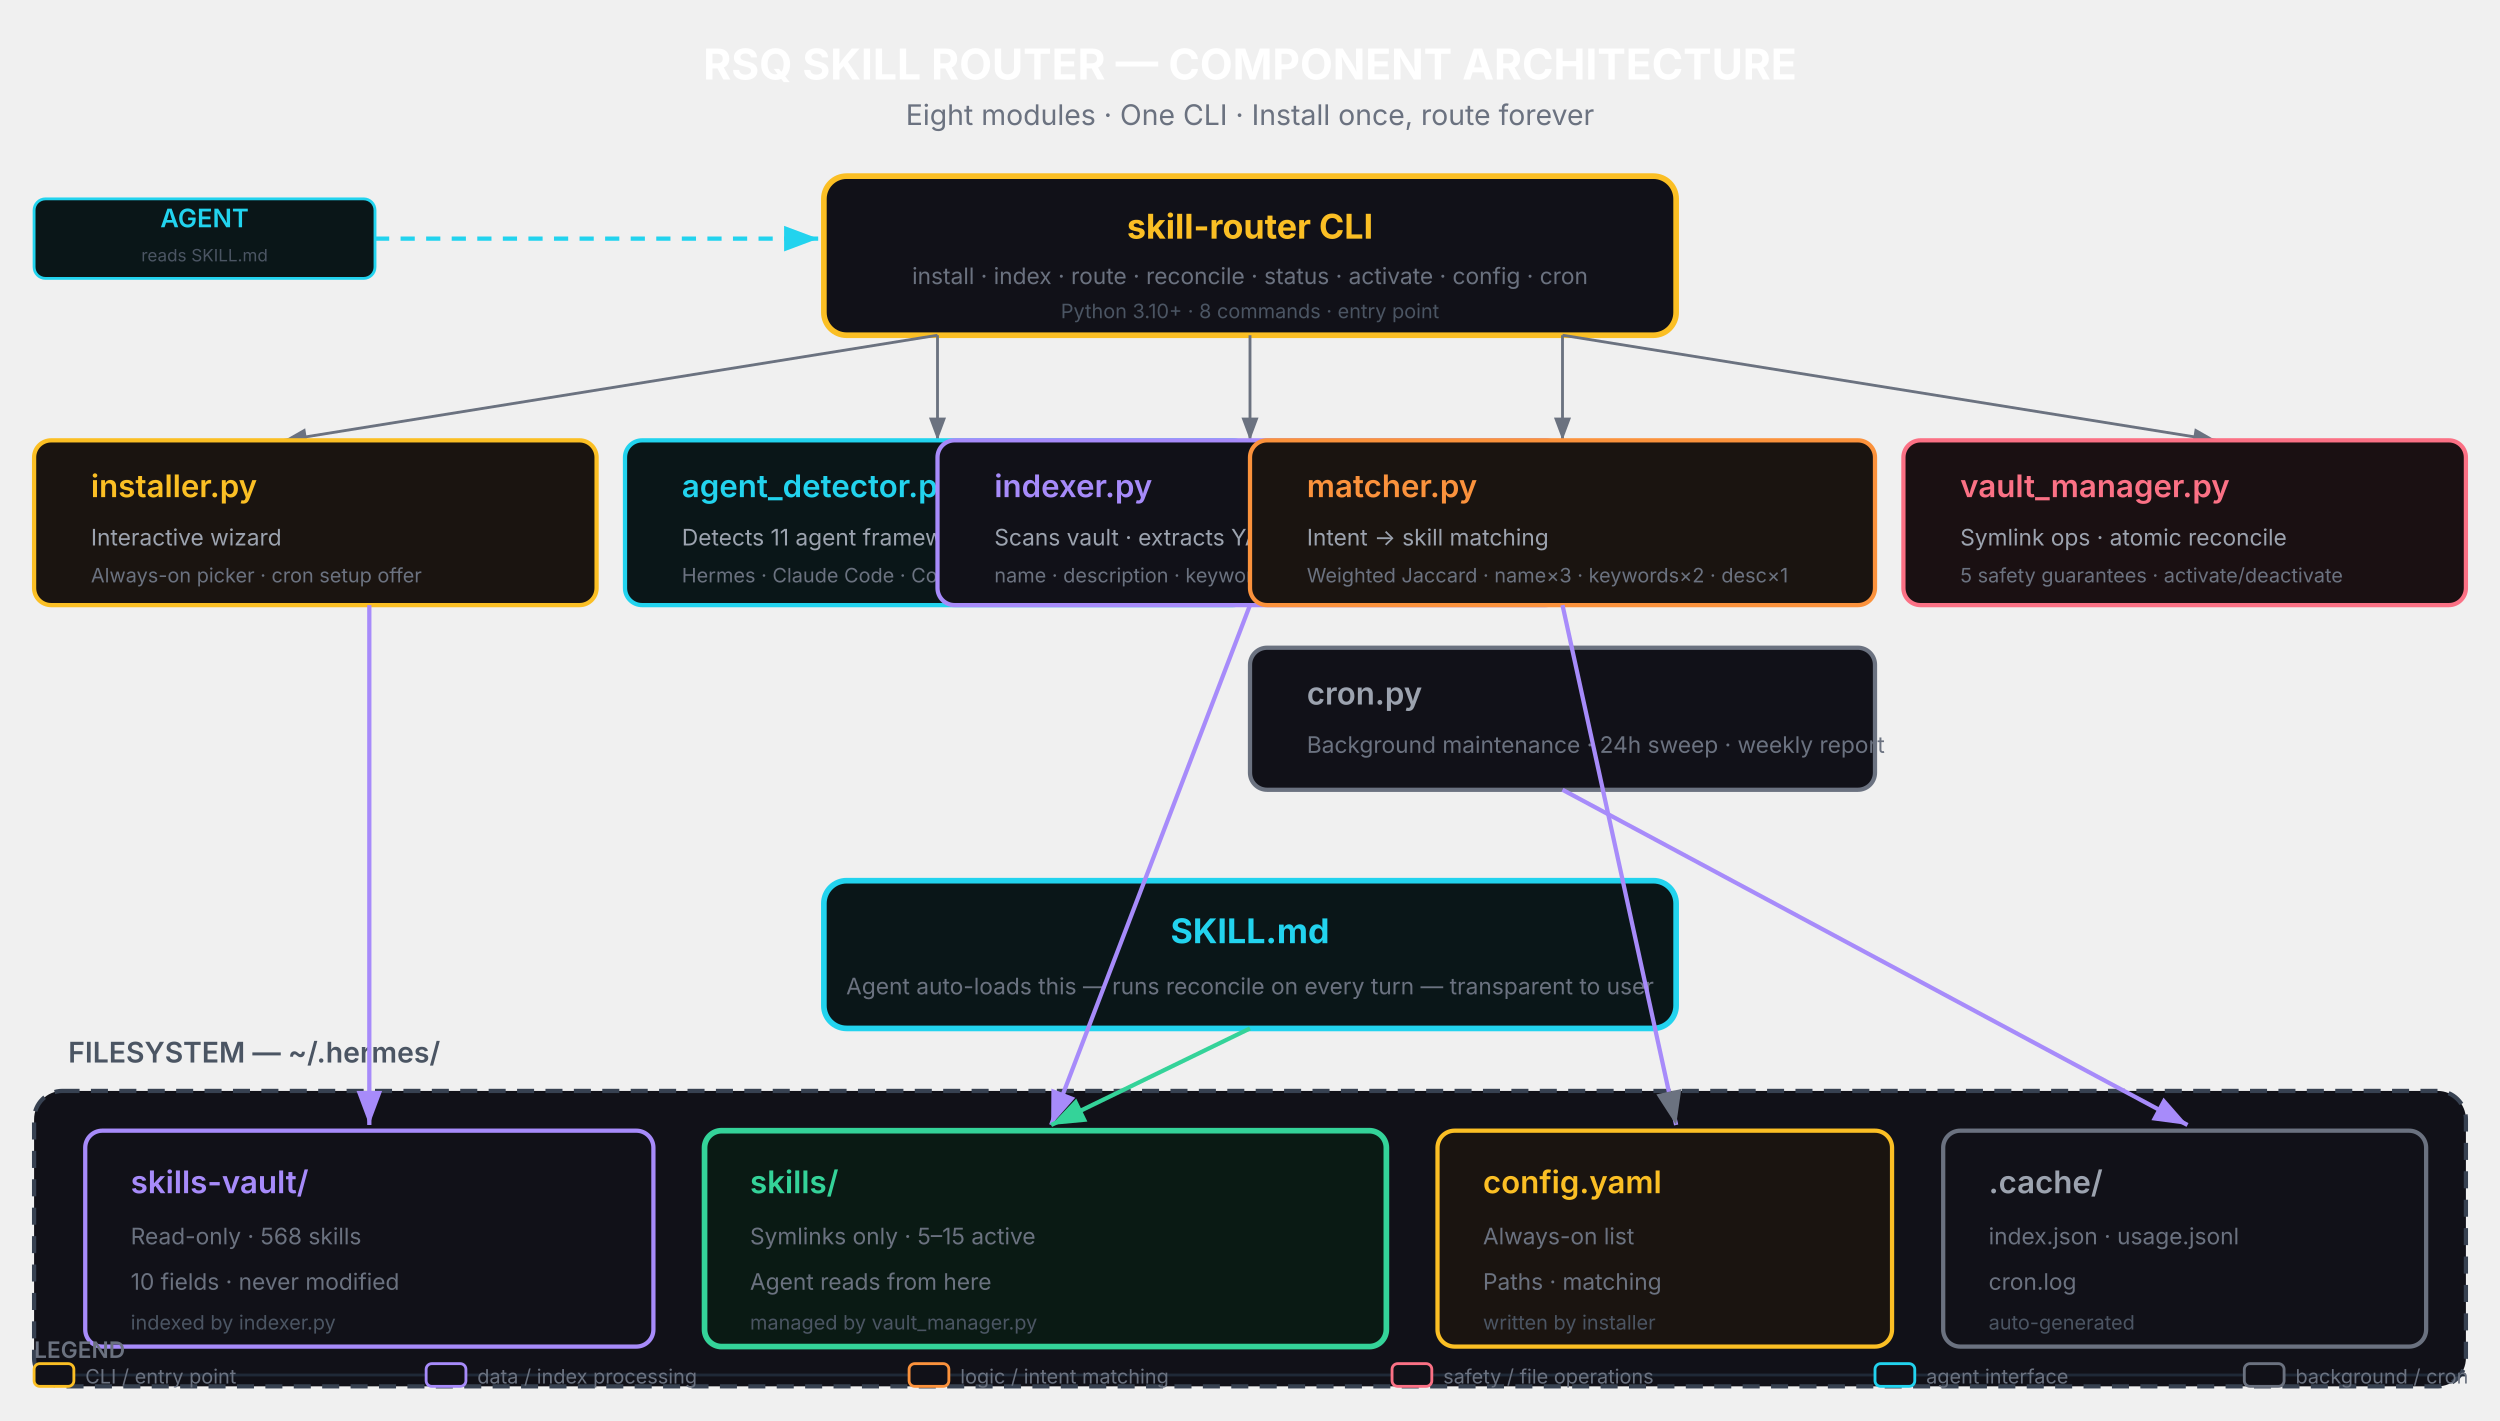
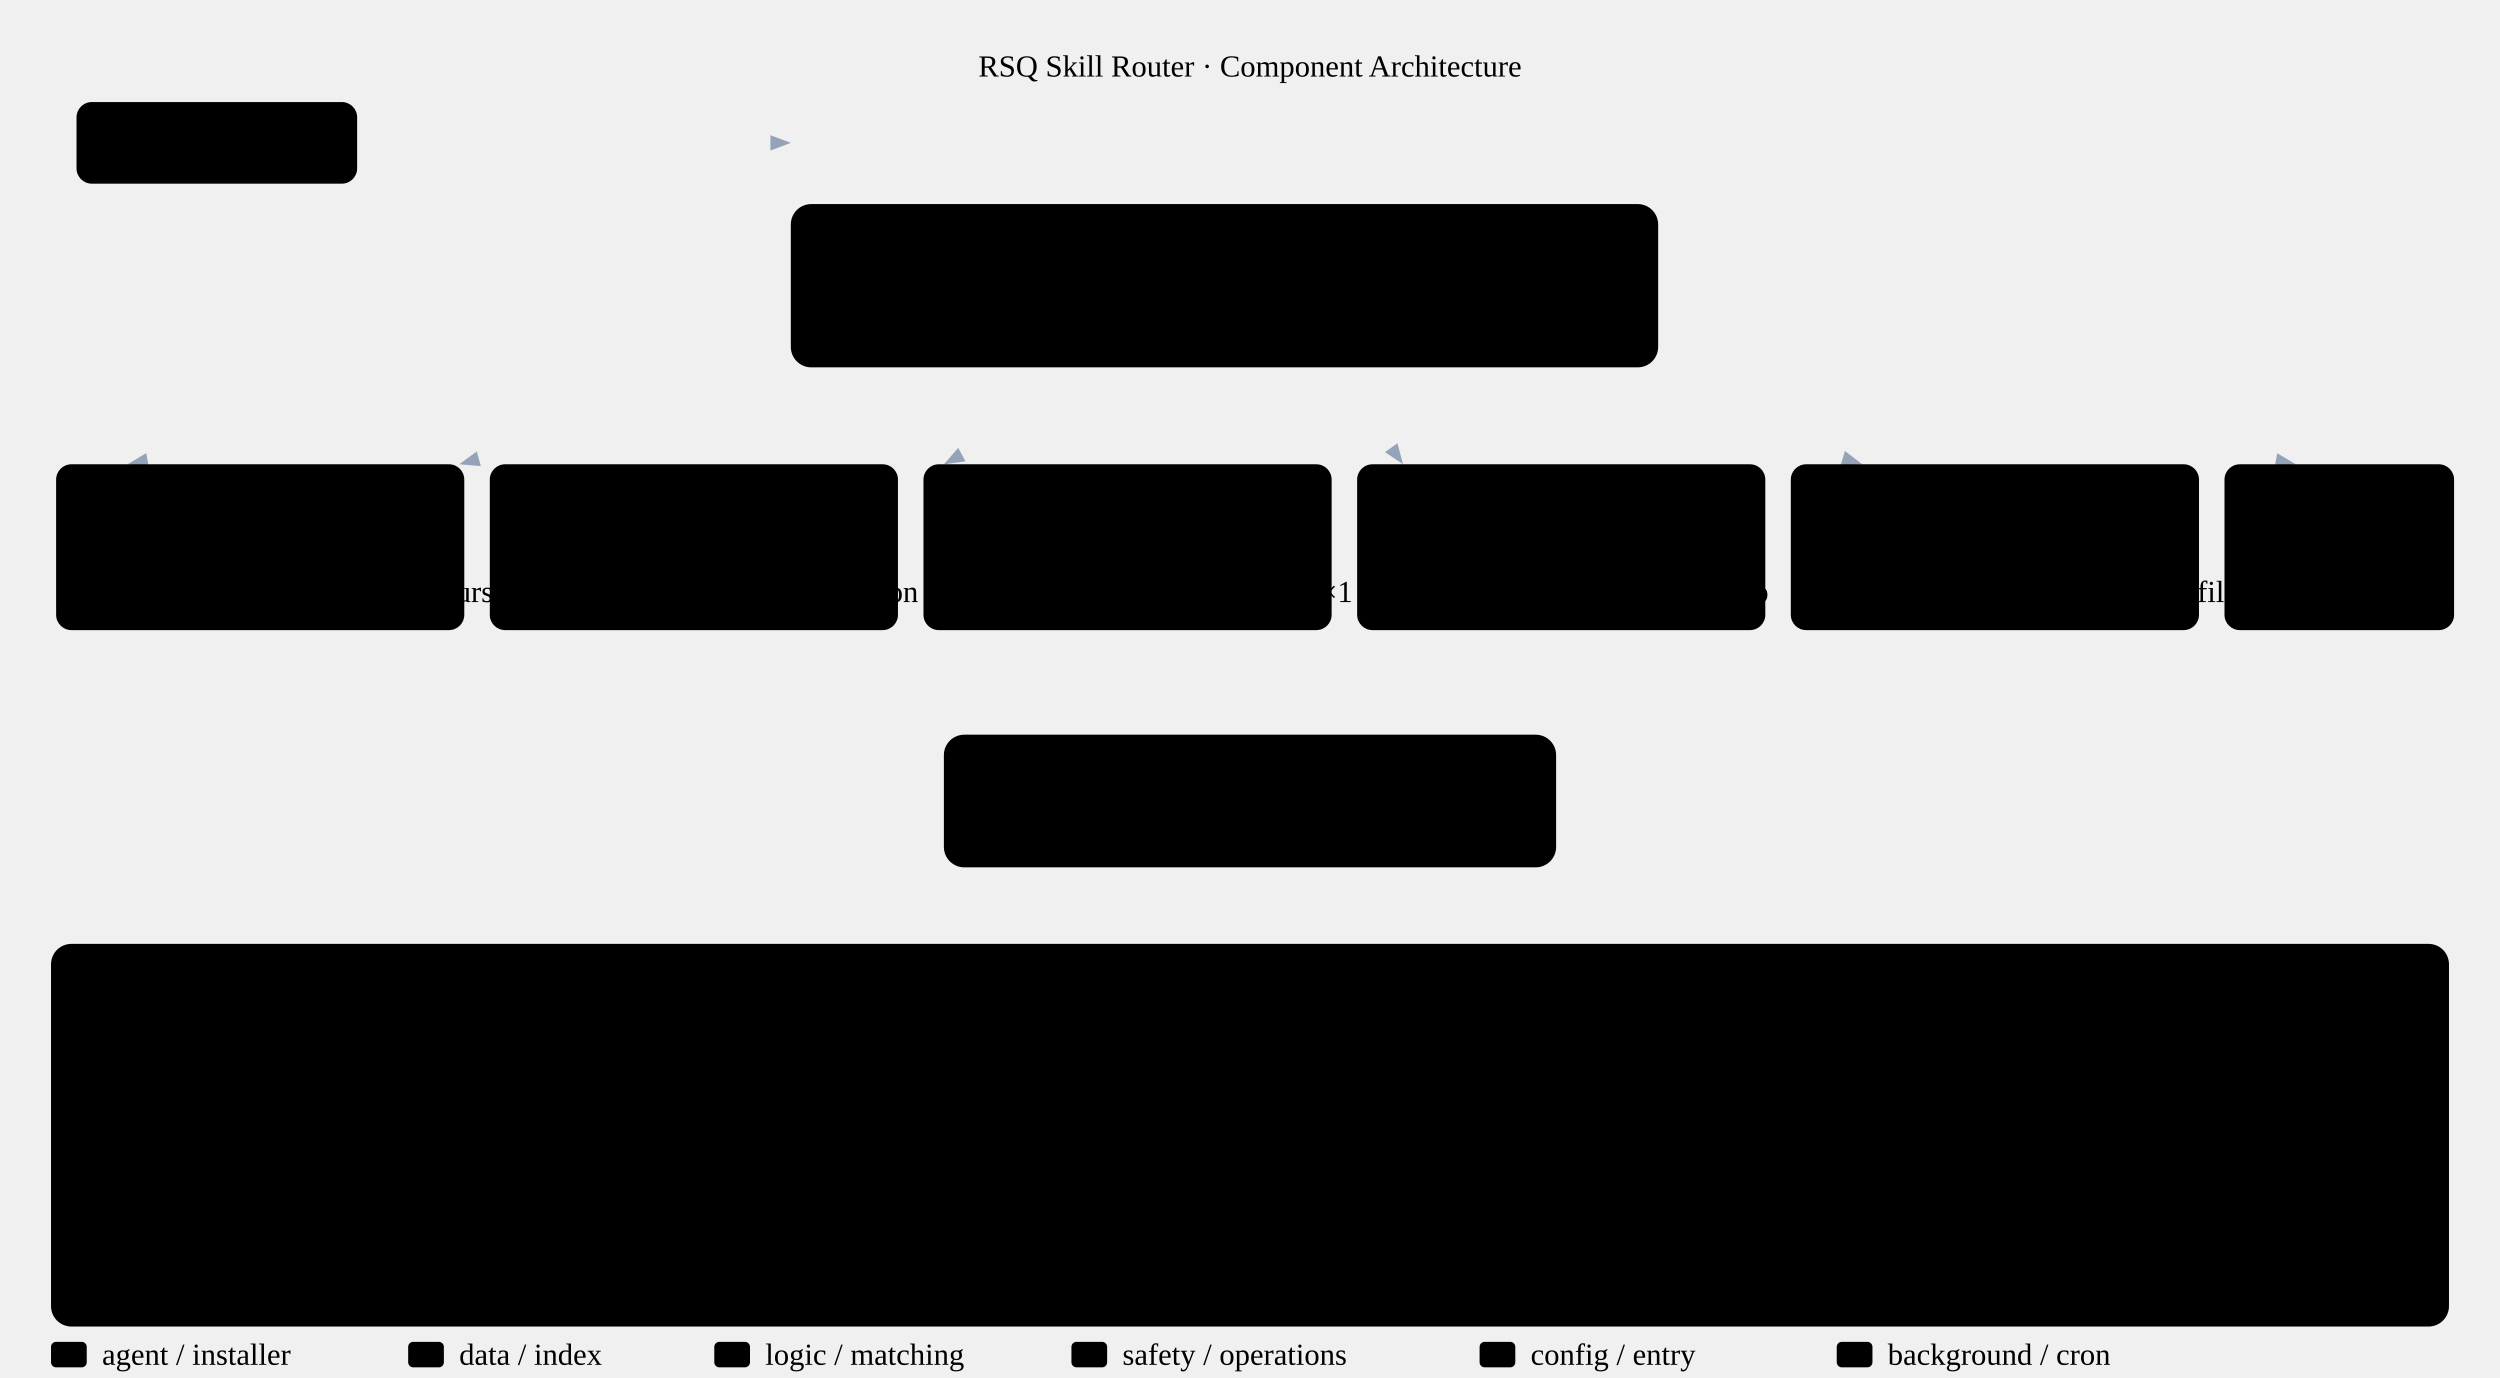
- <svg xmlns="http://www.w3.org/2000/svg" viewBox="0 0 880 500" style="background:#0a0a0f;font-family:system-ui,-apple-system,sans-serif">
+ <svg xmlns="http://www.w3.org/2000/svg" viewBox="0 0 980 540">
  <defs>
-     <marker id="arrow" markerWidth="8" markerHeight="6" refX="8" refY="3" orient="auto">
-       <polygon points="0 0, 8 3, 0 6" fill="#6b7280" />
-     </marker>
-     <marker id="arrowA" markerWidth="8" markerHeight="6" refX="8" refY="3" orient="auto">
-       <polygon points="0 0, 8 3, 0 6" fill="#22d3ee" />
-     </marker>
-     <marker id="arrowE" markerWidth="8" markerHeight="6" refX="8" refY="3" orient="auto">
-       <polygon points="0 0, 8 3, 0 6" fill="#34d399" />
-     </marker>
-     <marker id="arrowV" markerWidth="8" markerHeight="6" refX="8" refY="3" orient="auto">
-       <polygon points="0 0, 8 3, 0 6" fill="#a78bfa" />
+     <marker id="a" markerWidth="8" markerHeight="6" refX="8" refY="3" orient="auto">
+       <polygon points="0 0,8 3,0 6" fill="#94a3b8" />
    </marker>
  </defs>
-   <text x="440" y="28" text-anchor="middle" fill="#fff" font-size="15" font-weight="700">RSQ SKILL ROUTER — COMPONENT ARCHITECTURE</text>
-   <text x="440" y="44" text-anchor="middle" fill="#6b7280" font-size="10">Eight modules · One CLI · Install once, route forever</text>
-   <rect x="290" y="62" width="300" height="56" rx="8" fill="#111118" stroke="#fbbf24" stroke-width="2" />
-   <text x="440" y="84" text-anchor="middle" fill="#fbbf24" font-size="12" font-weight="700">skill-router CLI</text>
-   <text x="440" y="100" text-anchor="middle" fill="#6b7280" font-size="8">install · index · route · reconcile · status · activate · config · cron</text>
-   <text x="440" y="112" text-anchor="middle" fill="#4b5563" font-size="7">Python 3.10+ · 8 commands · entry point</text>
-   <rect x="12" y="70" width="120" height="28" rx="4" fill="#0a1618" stroke="#22d3ee" stroke-width="1" />
-   <text x="72" y="80" text-anchor="middle" fill="#22d3ee" font-size="9" font-weight="600">AGENT</text>
-   <text x="72" y="92" text-anchor="middle" fill="#4b5563" font-size="6">reads SKILL.md</text>
-   <line x1="132" y1="84" x2="288" y2="84" stroke="#22d3ee" stroke-width="1.5" stroke-dasharray="5,4" marker-end="url(#arrowA)" />
-   <line x1="330" y1="118" x2="100" y2="155" stroke="#6b7280" stroke-width="1" marker-end="url(#arrow)" />
-   <line x1="330" y1="118" x2="330" y2="155" stroke="#6b7280" stroke-width="1" marker-end="url(#arrow)" />
-   <line x1="440" y1="118" x2="440" y2="155" stroke="#6b7280" stroke-width="1" marker-end="url(#arrow)" />
-   <line x1="550" y1="118" x2="550" y2="155" stroke="#6b7280" stroke-width="1" marker-end="url(#arrow)" />
-   <line x1="550" y1="118" x2="780" y2="155" stroke="#6b7280" stroke-width="1" marker-end="url(#arrow)" />
-   <rect x="220" y="155" width="220" height="58" rx="6" fill="#0a1618" stroke="#22d3ee" stroke-width="1.5" />
-   <text x="240" y="175" fill="#22d3ee" font-size="11" font-weight="600">agent_detector.py</text>
-   <text x="240" y="192" fill="#9ca3af" font-size="8">Detects 11 agent frameworks</text>
-   <text x="240" y="205" fill="#6b7280" font-size="7">Hermes · Claude Code · Codex · Cursor · Copilot · Windsurf · Cline · OpenClaw · Aider · Continue · Generic</text>
-   <rect x="330" y="155" width="220" height="58" rx="6" fill="#111118" stroke="#a78bfa" stroke-width="1.5" />
-   <text x="350" y="175" fill="#a78bfa" font-size="11" font-weight="600">indexer.py</text>
-   <text x="350" y="192" fill="#9ca3af" font-size="8">Scans vault · extracts YAML frontmatter</text>
-   <text x="350" y="205" fill="#6b7280" font-size="7">name · description · keywords · field · creator → index.json</text>
-   <rect x="440" y="155" width="220" height="58" rx="6" fill="#1a1410" stroke="#fb923c" stroke-width="1.5" />
-   <text x="460" y="175" fill="#fb923c" font-size="11" font-weight="600">matcher.py</text>
-   <text x="460" y="192" fill="#9ca3af" font-size="8">Intent → skill matching</text>
-   <text x="460" y="205" fill="#6b7280" font-size="7">Weighted Jaccard · name×3 · keywords×2 · desc×1</text>
-   <rect x="670" y="155" width="198" height="58" rx="6" fill="#1a1012" stroke="#fb7185" stroke-width="1.5" />
-   <text x="690" y="175" fill="#fb7185" font-size="11" font-weight="600">vault_manager.py</text>
-   <text x="690" y="192" fill="#9ca3af" font-size="8">Symlink ops · atomic reconcile</text>
-   <text x="690" y="205" fill="#6b7280" font-size="7">5 safety guarantees · activate/deactivate</text>
-   <rect x="12" y="155" width="198" height="58" rx="6" fill="#1a1410" stroke="#fbbf24" stroke-width="1.5" />
-   <text x="32" y="175" fill="#fbbf24" font-size="11" font-weight="600">installer.py</text>
-   <text x="32" y="192" fill="#9ca3af" font-size="8">Interactive wizard</text>
-   <text x="32" y="205" fill="#6b7280" font-size="7">Always-on picker · cron setup offer</text>
-   <rect x="440" y="228" width="220" height="50" rx="6" fill="#111118" stroke="#6b7280" stroke-width="1.5" />
-   <text x="460" y="248" fill="#9ca3af" font-size="11" font-weight="600">cron.py</text>
-   <text x="460" y="265" fill="#6b7280" font-size="8">Background maintenance · 24h sweep · weekly report</text>
-   <rect x="290" y="310" width="300" height="52" rx="8" fill="#0a1618" stroke="#22d3ee" stroke-width="2" />
-   <text x="440" y="332" text-anchor="middle" fill="#22d3ee" font-size="12" font-weight="700">SKILL.md</text>
-   <text x="440" y="350" text-anchor="middle" fill="#6b7280" font-size="8">Agent auto-loads this — runs reconcile on every turn — transparent to user</text>
-   <rect x="12" y="384" width="856" height="104" rx="10" fill="#111118" stroke="#374151" stroke-width="1.5" stroke-dasharray="6,4" />
-   <text x="24" y="374" fill="#4b5563" font-size="10" font-weight="600">FILESYSTEM — ~/.hermes/</text>
-   <rect x="30" y="398" width="200" height="76" rx="6" fill="#111118" stroke="#a78bfa" stroke-width="1.5" />
-   <text x="46" y="420" fill="#a78bfa" font-size="11" font-weight="600">skills-vault/</text>
-   <text x="46" y="438" fill="#6b7280" font-size="8">Read-only · 568 skills</text>
-   <text x="46" y="454" fill="#6b7280" font-size="8">10 fields · never modified</text>
-   <text x="46" y="468" fill="#4b5563" font-size="7">indexed by indexer.py</text>
-   <rect x="248" y="398" width="240" height="76" rx="6" fill="#0a1a14" stroke="#34d399" stroke-width="2" />
-   <text x="264" y="420" fill="#34d399" font-size="11" font-weight="600">skills/</text>
-   <text x="264" y="438" fill="#6b7280" font-size="8">Symlinks only · 5–15 active</text>
-   <text x="264" y="454" fill="#6b7280" font-size="8">Agent reads from here</text>
-   <text x="264" y="468" fill="#4b5563" font-size="7">managed by vault_manager.py</text>
-   <rect x="506" y="398" width="160" height="76" rx="6" fill="#1a1410" stroke="#fbbf24" stroke-width="1.5" />
-   <text x="522" y="420" fill="#fbbf24" font-size="11" font-weight="600">config.yaml</text>
-   <text x="522" y="438" fill="#6b7280" font-size="8">Always-on list</text>
-   <text x="522" y="454" fill="#6b7280" font-size="8">Paths · matching</text>
-   <text x="522" y="468" fill="#4b5563" font-size="7">written by installer</text>
-   <rect x="684" y="398" width="170" height="76" rx="6" fill="#111118" stroke="#6b7280" stroke-width="1.5" />
-   <text x="700" y="420" fill="#9ca3af" font-size="11" font-weight="600">.cache/</text>
-   <text x="700" y="438" fill="#6b7280" font-size="8">index.json · usage.jsonl</text>
-   <text x="700" y="454" fill="#6b7280" font-size="8">cron.log</text>
-   <text x="700" y="468" fill="#4b5563" font-size="7">auto-generated</text>
-   <line x1="130" y1="213" x2="130" y2="396" stroke="#a78bfa" stroke-width="1.5" marker-end="url(#arrowV)" />
-   <line x1="440" y1="213" x2="370" y2="396" stroke="#a78bfa" stroke-width="1.5" marker-end="url(#arrowV)" />
-   <line x1="440" y1="362" x2="370" y2="396" stroke="#34d399" stroke-width="1.5" marker-end="url(#arrowE)" />
-   <line x1="550" y1="213" x2="590" y2="396" stroke="#a78bfa" stroke-width="1.5" marker-end="url(#arrow)" />
-   <line x1="550" y1="278" x2="770" y2="396" stroke="#a78bfa" stroke-width="1.5" marker-end="url(#arrowV)" />
-   <line x1="12" y1="484" x2="868" y2="484" stroke="#1f2937" stroke-width="1" />
-   <text x="12" y="478" fill="#6b7280" font-size="8" font-weight="600">LEGEND</text>
-   <rect x="12" y="480" width="14" height="8" rx="2" fill="#111118" stroke="#fbbf24" stroke-width="1" />
-   <text x="30" y="487" fill="#6b7280" font-size="7">CLI / entry point</text>
-   <rect x="150" y="480" width="14" height="8" rx="2" fill="#111118" stroke="#a78bfa" stroke-width="1" />
-   <text x="168" y="487" fill="#6b7280" font-size="7">data / index processing</text>
-   <rect x="320" y="480" width="14" height="8" rx="2" fill="#111118" stroke="#fb923c" stroke-width="1" />
-   <text x="338" y="487" fill="#6b7280" font-size="7">logic / intent matching</text>
-   <rect x="490" y="480" width="14" height="8" rx="2" fill="#111118" stroke="#fb7185" stroke-width="1" />
-   <text x="508" y="487" fill="#6b7280" font-size="7">safety / file operations</text>
-   <rect x="660" y="480" width="14" height="8" rx="2" fill="#111118" stroke="#22d3ee" stroke-width="1" />
-   <text x="678" y="487" fill="#6b7280" font-size="7">agent interface</text>
-   <rect x="790" y="480" width="14" height="8" rx="2" fill="#111118" stroke="#6b7280" stroke-width="1" />
-   <text x="808" y="487" fill="#6b7280" font-size="7">background / cron</text>
+   <path d="M 140,56 L 310,56" class="edge" stroke-dasharray="5,4" marker-end="url(#a)" />
+   <path d="M 430,112 L 50,182" class="edge" marker-end="url(#a)" />
+   <path d="M 430,112 L 180,182" class="edge" marker-end="url(#a)" />
+   <path d="M 500,112 L 370,182" class="edge" marker-end="url(#a)" />
+   <path d="M 500,112 L 550,182" class="edge" marker-end="url(#a)" />
+   <path d="M 500,112 L 730,182" class="edge" marker-end="url(#a)" />
+   <path d="M 500,112 L 900,182" class="edge" marker-end="url(#a)" />
+   <path d="M 50,235 L 50,390" class="edge" marker-end="url(#a)" />
+   <path d="M 230,235 L 230,390" class="edge" marker-end="url(#a)" />
+   <path d="M 410,235 L 290,390" class="edge" marker-end="url(#a)" />
+   <path d="M 410,235 L 460,390" class="edge" marker-end="url(#a)" />
+   <path d="M 590,235 L 630,390" class="edge" marker-end="url(#a)" />
+   <path d="M 780,235 L 800,390" class="edge" marker-end="url(#a)" />
+   <path d="M 920,235 L 920,390" class="edge" marker-end="url(#a)" />
+   <path d="M 460,330 L 460,388" class="edge" stroke-dasharray="5,4" marker-end="url(#a)" />
+   <text x="490" y="30" text-anchor="middle" class="title">RSQ Skill Router · Component Architecture</text>
+   <rect x="30" y="40" width="110" height="32" rx="6" class="node input" />
+   <text x="85" y="60" text-anchor="middle" class="label">AGENT</text>
+   <rect x="310" y="80" width="340" height="64" rx="8" class="node external" />
+   <text x="480" y="102" text-anchor="middle" class="label">skill-router CLI</text>
+   <text x="480" y="120" text-anchor="middle" class="small">install · index · route · reconcile · status · activate · config · cron</text>
+   <text x="480" y="136" text-anchor="middle" class="small">Python 3.10+ · 8 commands · entry point</text>
+   <rect x="22" y="182" width="160" height="65" rx="6" class="node input" />
+   <text x="38" y="202" class="label">agent_detector.py</text>
+   <text x="38" y="220" class="small">Auto-detects 11 frameworks</text>
+   <text x="38" y="236" class="small">Hermes · Claude · Codex · Cursor…</text>
+   <rect x="192" y="182" width="160" height="65" rx="6" class="node storage" />
+   <text x="208" y="202" class="label">indexer.py</text>
+   <text x="208" y="220" class="small">Scans vault · builds index</text>
+   <text x="208" y="236" class="small">name · desc · keywords → json</text>
+   <rect x="362" y="182" width="160" height="65" rx="6" class="node process" />
+   <text x="378" y="202" class="label">matcher.py</text>
+   <text x="378" y="220" class="small">Intent → skill scoring</text>
+   <text x="378" y="236" class="small">name×3 · keywords×2 · desc×1</text>
+   <rect x="532" y="182" width="160" height="65" rx="6" class="node process" />
+   <text x="548" y="202" class="label">installer.py</text>
+   <text x="548" y="220" class="small">Interactive wizard</text>
+   <text x="548" y="236" class="small">Always-on picker · cron setup</text>
+   <rect x="702" y="182" width="160" height="65" rx="6" class="node risk" />
+   <text x="718" y="202" class="label">vault_manager.py</text>
+   <text x="718" y="220" class="small">Symlink ops · reconcile</text>
+   <text x="718" y="236" class="small">5 safety rules · never touches files</text>
+   <rect x="872" y="182" width="90" height="65" rx="6" class="node neutral" />
+   <text x="888" y="202" class="label">cron.py</text>
+   <text x="888" y="220" class="small">sweep</text>
+   <text x="888" y="236" class="small">report</text>
+   <rect x="370" y="288" width="240" height="52" rx="8" class="node input" />
+   <text x="490" y="310" text-anchor="middle" class="label">SKILL.md</text>
+   <text x="490" y="328" text-anchor="middle" class="small">Agent auto-loads · runs reconcile every turn</text>
+   <rect x="20" y="370" width="940" height="150" rx="8" class="zone" />
+   <rect x="40" y="400" width="190" height="80" rx="6" class="node storage" />
+   <text x="56" y="422" class="label">skills-vault/</text>
+   <text x="56" y="438" class="small">568 skills · 10 fields</text>
+   <text x="56" y="454" class="small">Read-only · never modified</text>
+   <text x="56" y="470" class="small">indexed by indexer.py</text>
+   <rect x="250" y="400" width="190" height="80" rx="6" class="node storage" />
+   <text x="266" y="422" class="label">skills/</text>
+   <text x="266" y="438" class="small">Symlinks only · 5–15 active</text>
+   <text x="266" y="454" class="small">Agent reads from here</text>
+   <text x="266" y="470" class="small">managed by vault_manager</text>
+   <rect x="460" y="400" width="160" height="80" rx="6" class="node external" />
+   <text x="476" y="422" class="label">config.yaml</text>
+   <text x="476" y="438" class="small">Always-on list</text>
+   <text x="476" y="454" class="small">Paths · matching</text>
+   <text x="476" y="470" class="small">Saved by installer</text>
+   <rect x="640" y="400" width="160" height="80" rx="6" class="node neutral" />
+   <text x="656" y="422" class="label">.cache/</text>
+   <text x="656" y="438" class="small">index.json</text>
+   <text x="656" y="454" class="small">usage.jsonl</text>
+   <text x="656" y="470" class="small">cron.log</text>
+   <text x="490" y="395" text-anchor="middle" class="small">FILESYSTEM · ~/.hermes/</text>
+   <rect x="20" y="526" width="14" height="10" rx="2" class="node input" />
+   <text x="40" y="535" class="small">agent / installer</text>
+   <rect x="160" y="526" width="14" height="10" rx="2" class="node storage" />
+   <text x="180" y="535" class="small">data / index</text>
+   <rect x="280" y="526" width="14" height="10" rx="2" class="node process" />
+   <text x="300" y="535" class="small">logic / matching</text>
+   <rect x="420" y="526" width="14" height="10" rx="2" class="node risk" />
+   <text x="440" y="535" class="small">safety / operations</text>
+   <rect x="580" y="526" width="14" height="10" rx="2" class="node external" />
+   <text x="600" y="535" class="small">config / entry</text>
+   <rect x="720" y="526" width="14" height="10" rx="2" class="node neutral" />
+   <text x="740" y="535" class="small">background / cron</text>
</svg>
